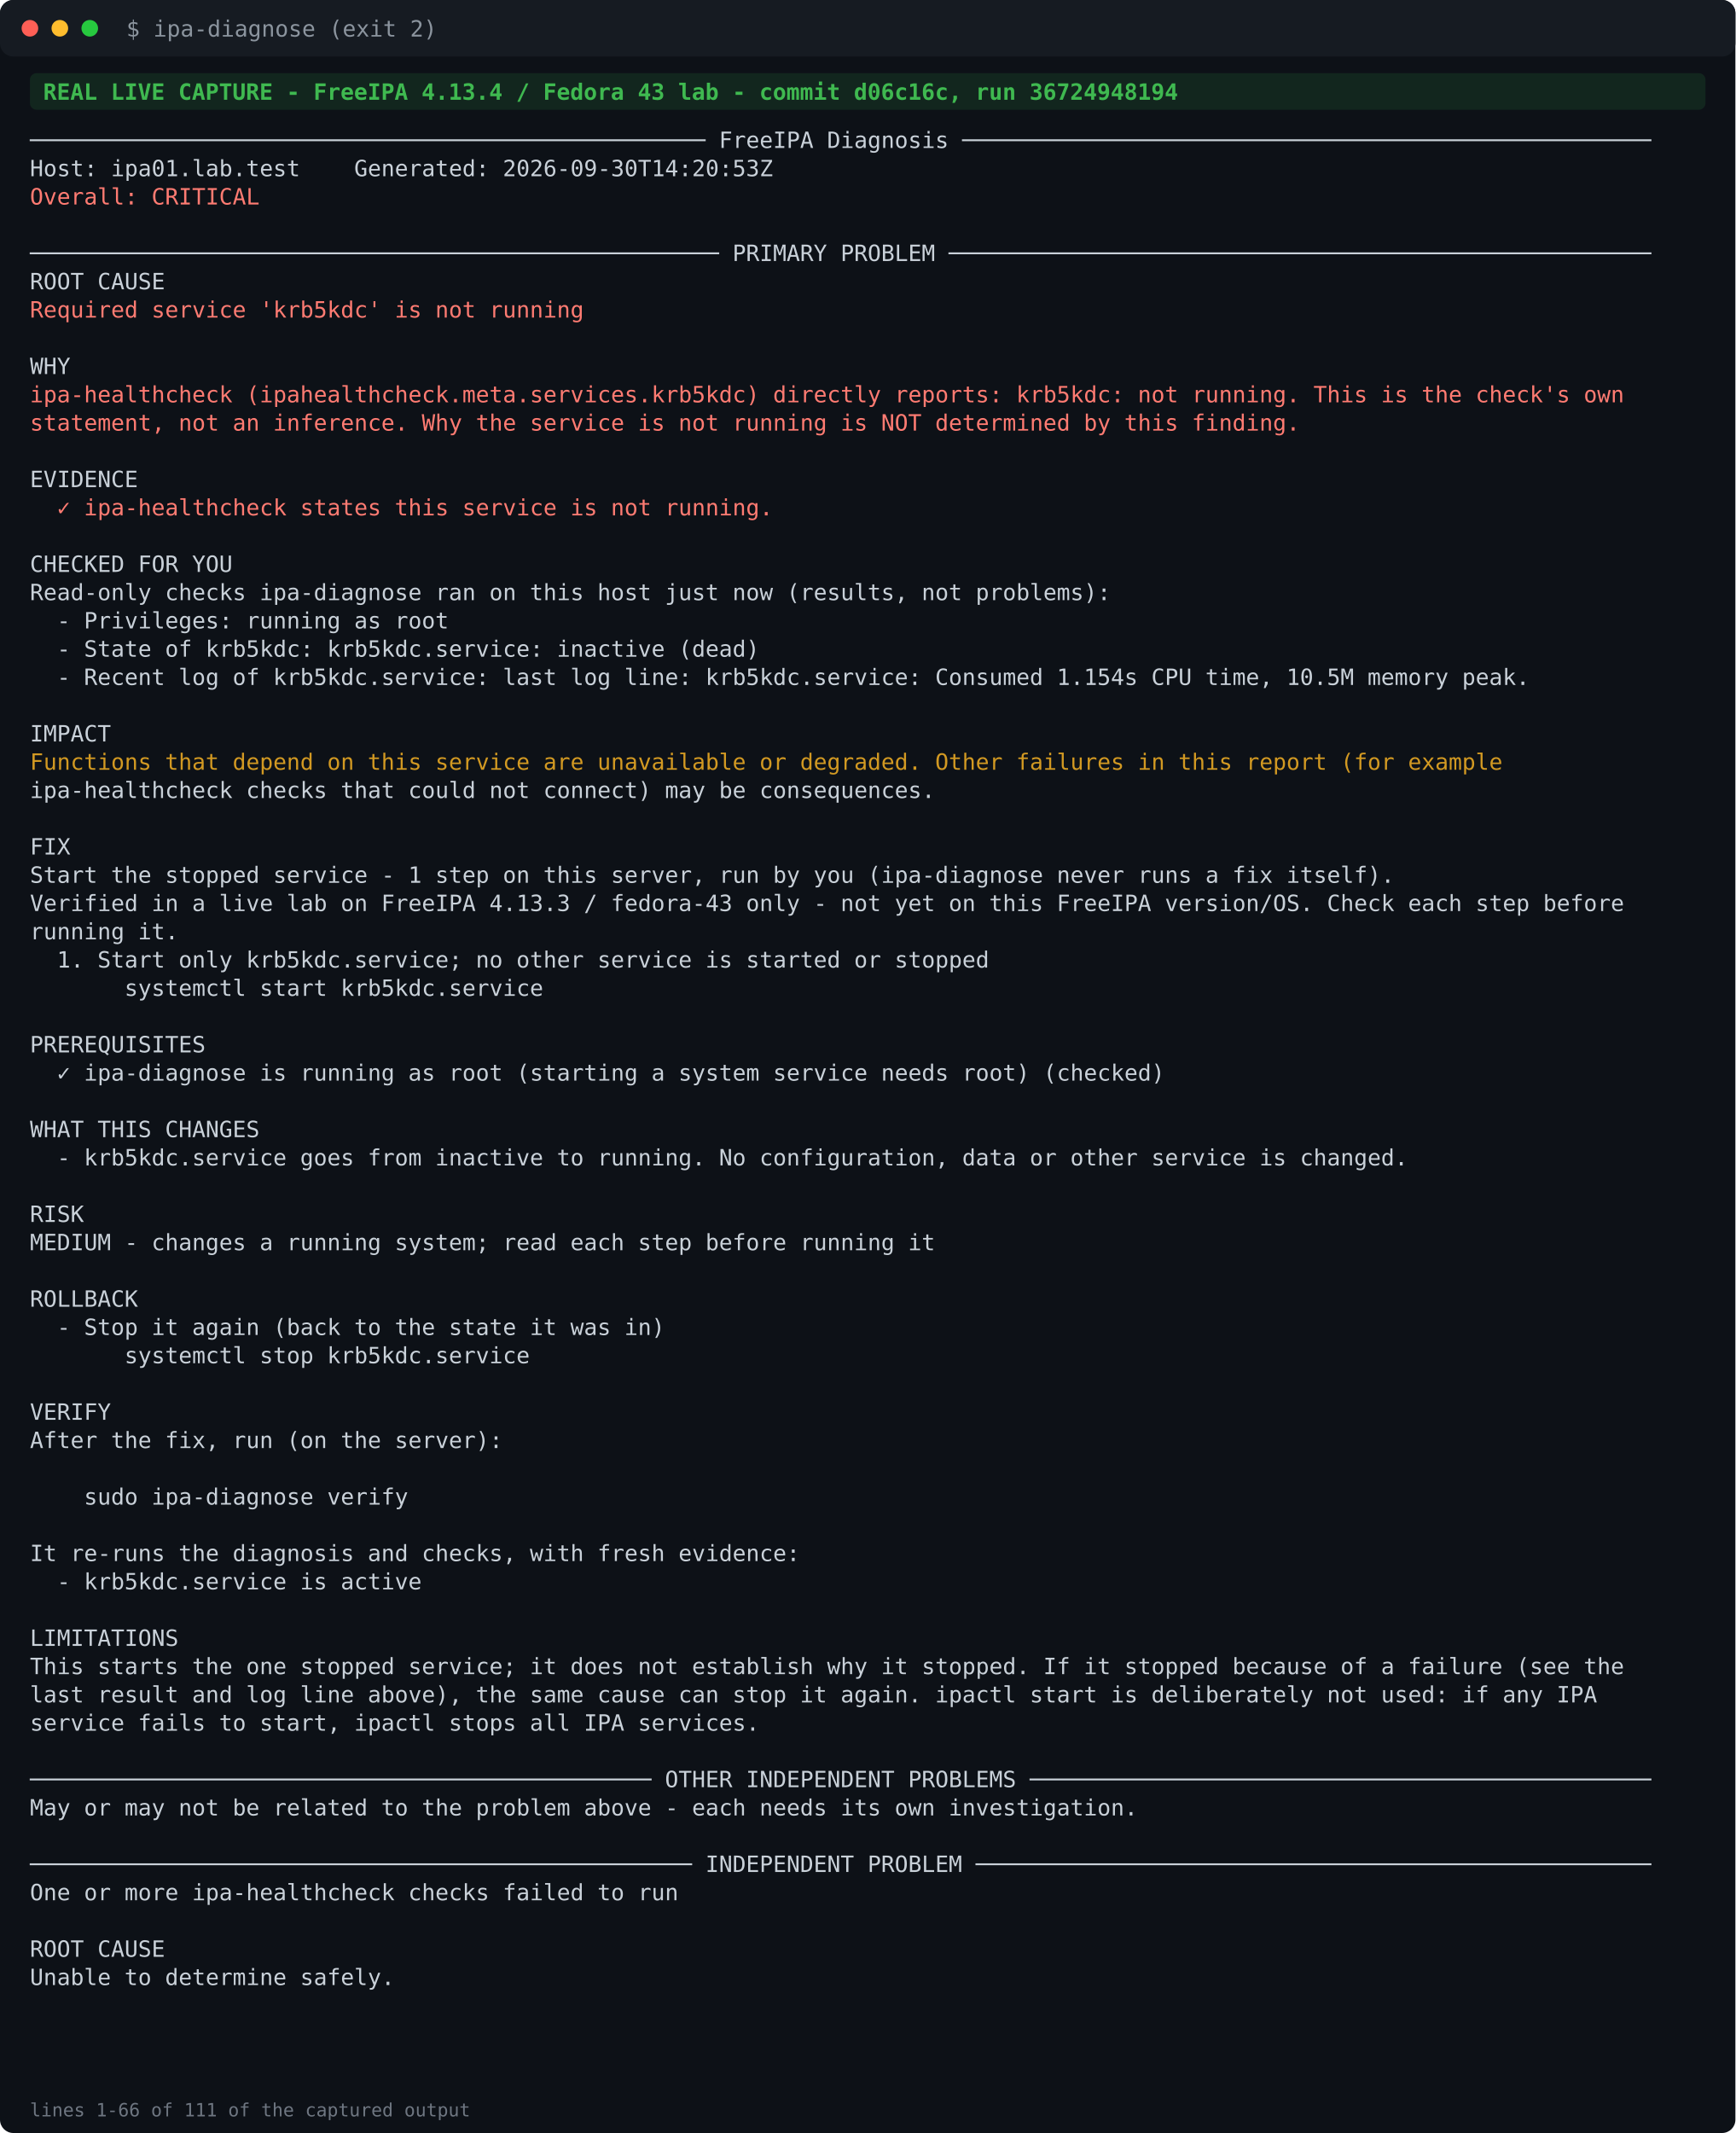
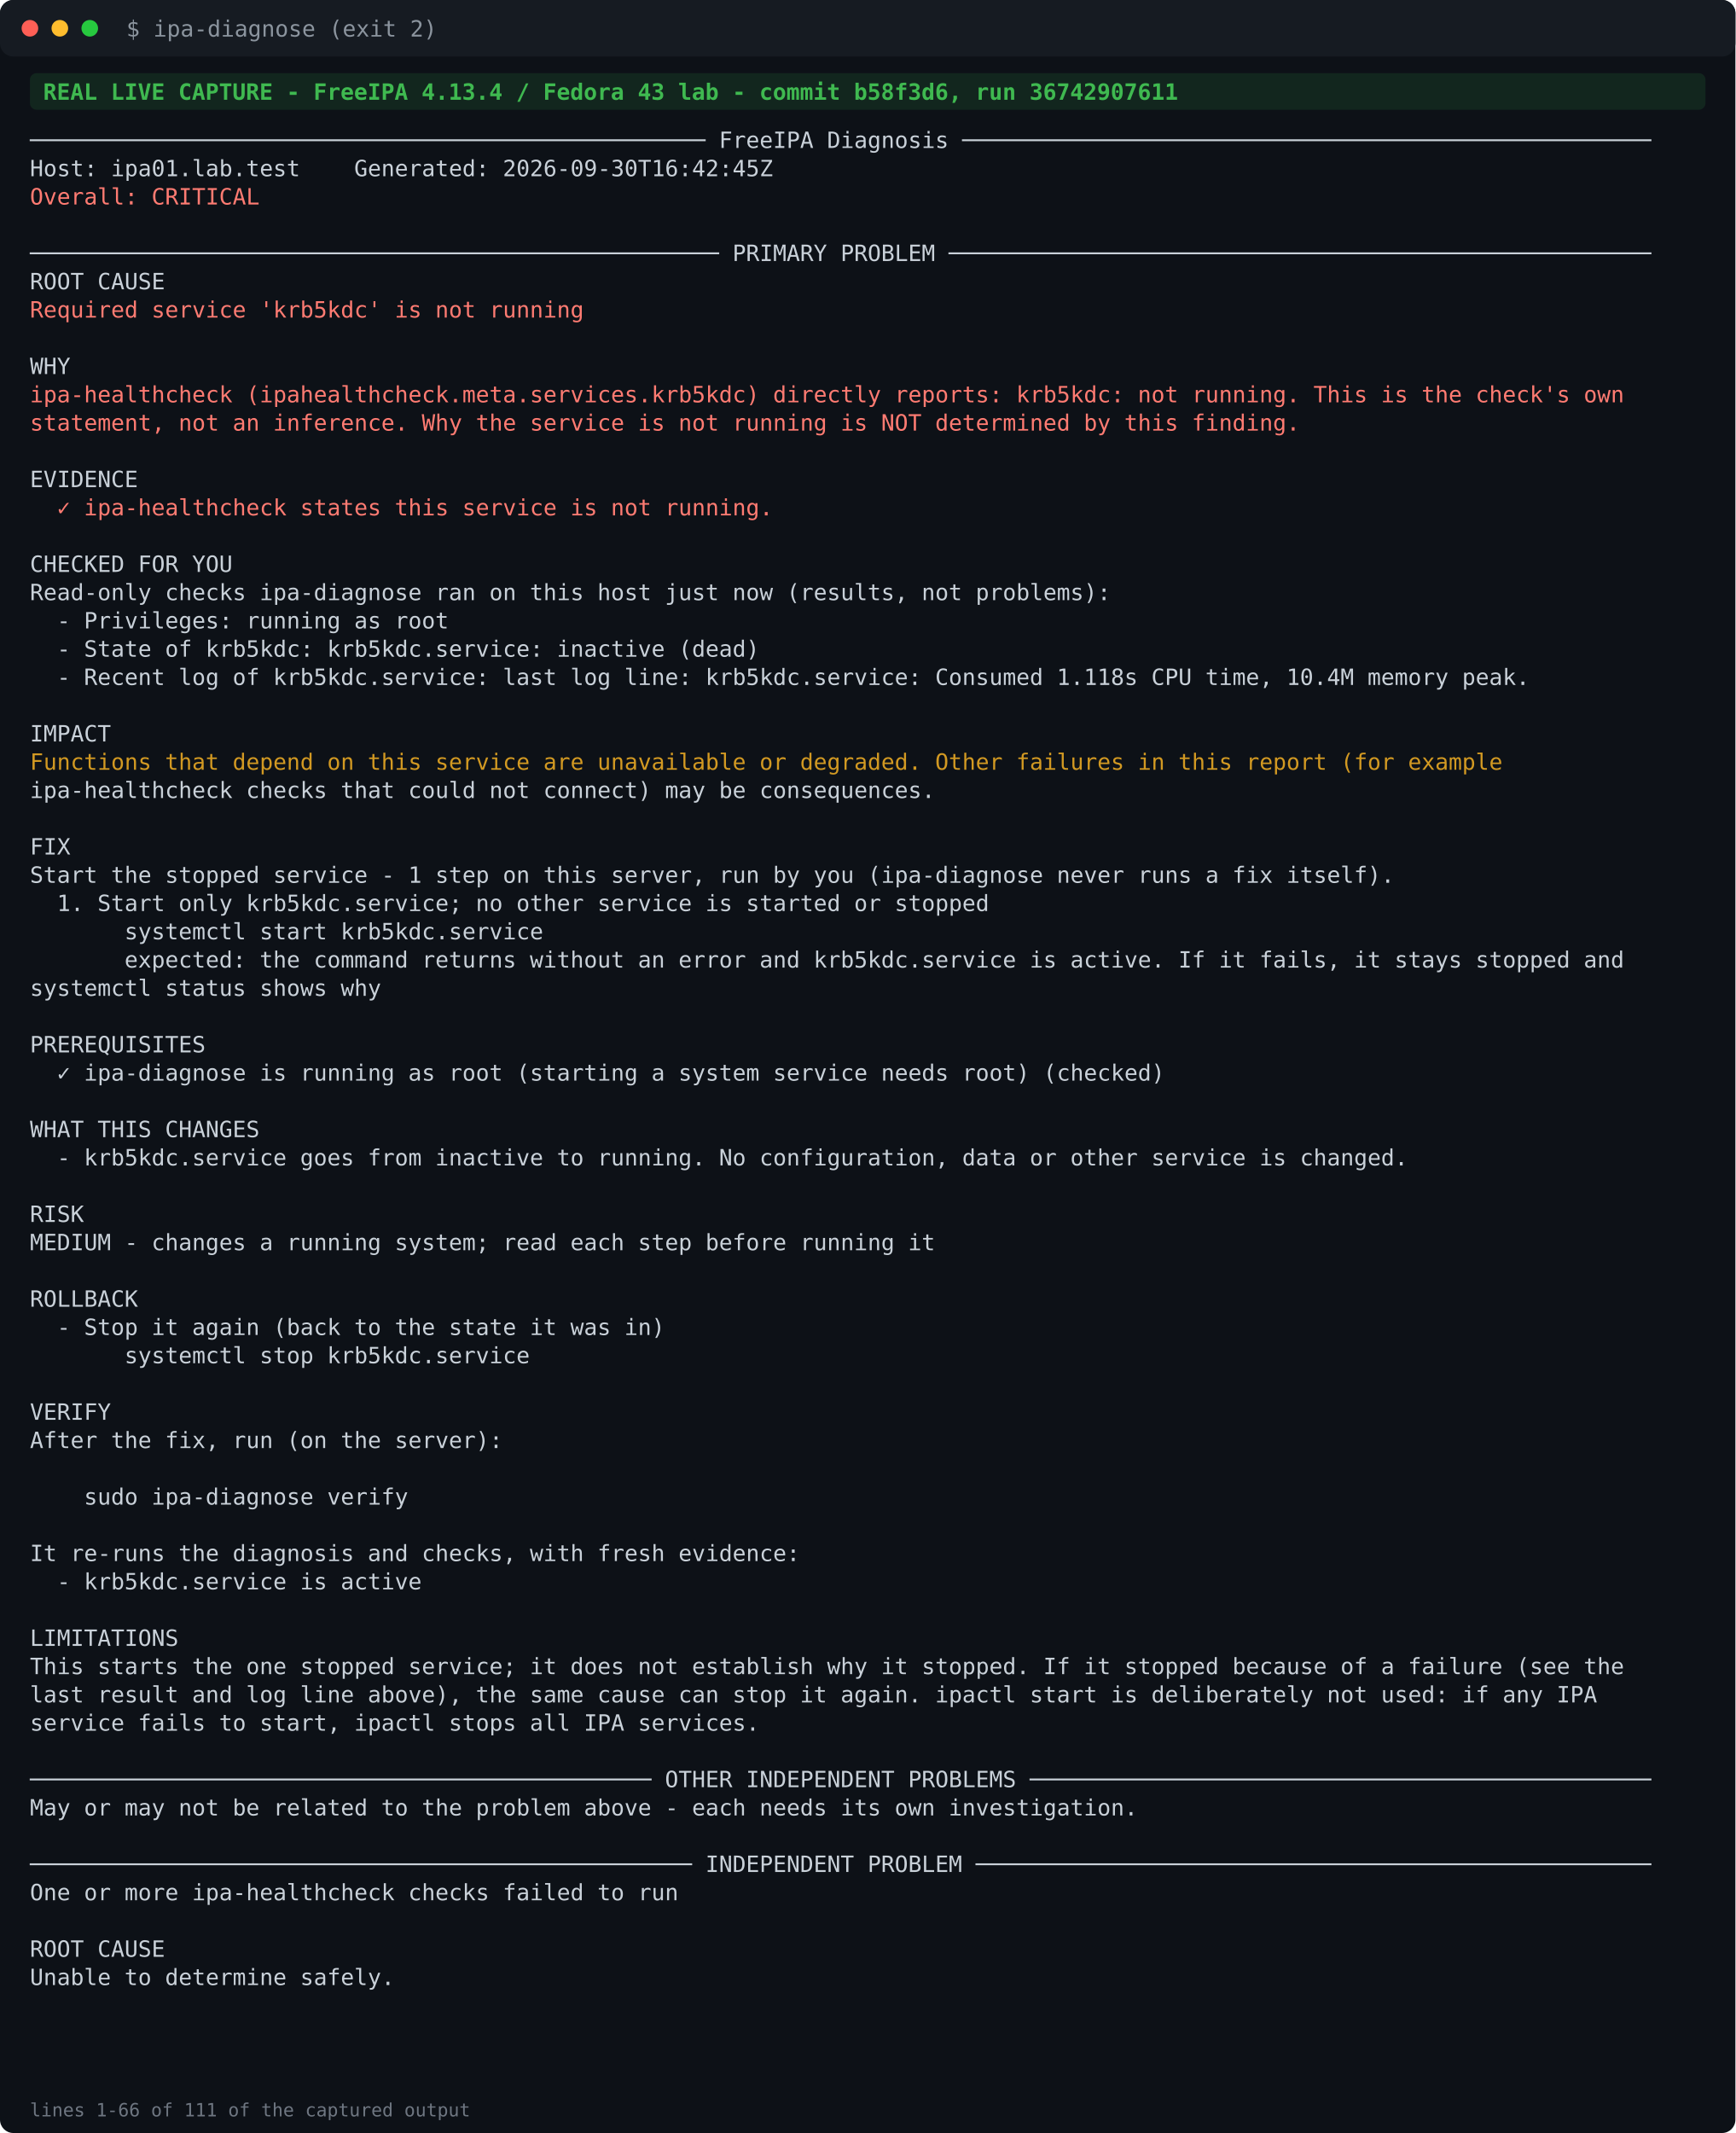
<svg xmlns="http://www.w3.org/2000/svg" width="1044" height="1283" viewBox="0 0 1044 1283" font-family="Consolas, Menlo, 'DejaVu Sans Mono', monospace" font-size="13.5">
  <rect width="1044" height="1283" rx="8" fill="#0d1117" />
  <rect width="1044" height="34" rx="8" fill="#161b22" />
  <circle cx="18" cy="17" r="5" fill="#ff5f56" />
  <circle cx="36" cy="17" r="5" fill="#ffbd2e" />
  <circle cx="54" cy="17" r="5" fill="#27c93f" />
  <text x="76" y="22" fill="#8b949e">$ ipa-diagnose   (exit 2)</text>
  <rect x="18" y="44" width="1008" height="22" rx="4" fill="#12261e" />
-   <text x="26" y="60" fill="#3fb950" font-weight="bold">REAL LIVE CAPTURE - FreeIPA 4.13.4 / Fedora 43 lab - commit d06c16c, run 36724948194</text>
+   <text x="26" y="60" fill="#3fb950" font-weight="bold">REAL LIVE CAPTURE - FreeIPA 4.13.4 / Fedora 43 lab - commit b58f3d6, run 36742907611</text>
  <text x="18" y="89" fill="#c9d1d9" xml:space="preserve">────────────────────────────────────────────────── FreeIPA Diagnosis ───────────────────────────────────────────────────</text>
-   <text x="18" y="106" fill="#c9d1d9" xml:space="preserve">Host: ipa01.lab.test    Generated: 2026-09-30T14:20:53Z</text>
+   <text x="18" y="106" fill="#c9d1d9" xml:space="preserve">Host: ipa01.lab.test    Generated: 2026-09-30T16:42:45Z</text>
  <text x="18" y="123" fill="#ff7b72" xml:space="preserve">Overall: CRITICAL</text>
  <text x="18" y="140" fill="#c9d1d9" xml:space="preserve" />
  <text x="18" y="157" fill="#c9d1d9" xml:space="preserve">─────────────────────────────────────────────────── PRIMARY PROBLEM ────────────────────────────────────────────────────</text>
  <text x="18" y="174" fill="#c9d1d9" xml:space="preserve">ROOT CAUSE</text>
  <text x="18" y="191" fill="#ff7b72" xml:space="preserve">Required service 'krb5kdc' is not running</text>
  <text x="18" y="208" fill="#c9d1d9" xml:space="preserve" />
  <text x="18" y="225" fill="#c9d1d9" xml:space="preserve">WHY</text>
  <text x="18" y="242" fill="#ff7b72" xml:space="preserve">ipa-healthcheck (ipahealthcheck.meta.services.krb5kdc) directly reports: krb5kdc: not running. This is the check's own </text>
  <text x="18" y="259" fill="#ff7b72" xml:space="preserve">statement, not an inference. Why the service is not running is NOT determined by this finding.</text>
  <text x="18" y="276" fill="#c9d1d9" xml:space="preserve" />
  <text x="18" y="293" fill="#c9d1d9" xml:space="preserve">EVIDENCE</text>
  <text x="18" y="310" fill="#ff7b72" xml:space="preserve">  ✓ ipa-healthcheck states this service is not running.</text>
  <text x="18" y="327" fill="#c9d1d9" xml:space="preserve" />
  <text x="18" y="344" fill="#c9d1d9" xml:space="preserve">CHECKED FOR YOU</text>
  <text x="18" y="361" fill="#c9d1d9" xml:space="preserve">Read-only checks ipa-diagnose ran on this host just now (results, not problems):</text>
  <text x="18" y="378" fill="#c9d1d9" xml:space="preserve">  - Privileges: running as root</text>
  <text x="18" y="395" fill="#c9d1d9" xml:space="preserve">  - State of krb5kdc: krb5kdc.service: inactive (dead)</text>
-   <text x="18" y="412" fill="#c9d1d9" xml:space="preserve">  - Recent log of krb5kdc.service: last log line: krb5kdc.service: Consumed 1.154s CPU time, 10.5M memory peak.</text>
+   <text x="18" y="412" fill="#c9d1d9" xml:space="preserve">  - Recent log of krb5kdc.service: last log line: krb5kdc.service: Consumed 1.118s CPU time, 10.4M memory peak.</text>
  <text x="18" y="429" fill="#c9d1d9" xml:space="preserve" />
  <text x="18" y="446" fill="#c9d1d9" xml:space="preserve">IMPACT</text>
  <text x="18" y="463" fill="#d29922" xml:space="preserve">Functions that depend on this service are unavailable or degraded. Other failures in this report (for example </text>
  <text x="18" y="480" fill="#c9d1d9" xml:space="preserve">ipa-healthcheck checks that could not connect) may be consequences.</text>
  <text x="18" y="497" fill="#c9d1d9" xml:space="preserve" />
  <text x="18" y="514" fill="#c9d1d9" xml:space="preserve">FIX</text>
  <text x="18" y="531" fill="#c9d1d9" xml:space="preserve">Start the stopped service - 1 step on this server, run by you (ipa-diagnose never runs a fix itself).</text>
-   <text x="18" y="548" fill="#c9d1d9" xml:space="preserve">Verified in a live lab on FreeIPA 4.13.3 / fedora-43 only - not yet on this FreeIPA version/OS. Check each step before </text>
-   <text x="18" y="565" fill="#c9d1d9" xml:space="preserve">running it.</text>
-   <text x="18" y="582" fill="#c9d1d9" xml:space="preserve">  1. Start only krb5kdc.service; no other service is started or stopped</text>
-   <text x="18" y="599" fill="#c9d1d9" xml:space="preserve">       systemctl start krb5kdc.service</text>
+   <text x="18" y="548" fill="#c9d1d9" xml:space="preserve">  1. Start only krb5kdc.service; no other service is started or stopped</text>
+   <text x="18" y="565" fill="#c9d1d9" xml:space="preserve">       systemctl start krb5kdc.service</text>
+   <text x="18" y="582" fill="#c9d1d9" xml:space="preserve">       expected: the command returns without an error and krb5kdc.service is active. If it fails, it stays stopped and </text>
+   <text x="18" y="599" fill="#c9d1d9" xml:space="preserve">systemctl status shows why</text>
  <text x="18" y="616" fill="#c9d1d9" xml:space="preserve" />
  <text x="18" y="633" fill="#c9d1d9" xml:space="preserve">PREREQUISITES</text>
  <text x="18" y="650" fill="#c9d1d9" xml:space="preserve">  ✓ ipa-diagnose is running as root (starting a system service needs root) (checked)</text>
  <text x="18" y="667" fill="#c9d1d9" xml:space="preserve" />
  <text x="18" y="684" fill="#c9d1d9" xml:space="preserve">WHAT THIS CHANGES</text>
  <text x="18" y="701" fill="#c9d1d9" xml:space="preserve">  - krb5kdc.service goes from inactive to running. No configuration, data or other service is changed.</text>
  <text x="18" y="718" fill="#c9d1d9" xml:space="preserve" />
  <text x="18" y="735" fill="#c9d1d9" xml:space="preserve">RISK</text>
  <text x="18" y="752" fill="#c9d1d9" xml:space="preserve">MEDIUM - changes a running system; read each step before running it</text>
  <text x="18" y="769" fill="#c9d1d9" xml:space="preserve" />
  <text x="18" y="786" fill="#c9d1d9" xml:space="preserve">ROLLBACK</text>
  <text x="18" y="803" fill="#c9d1d9" xml:space="preserve">  - Stop it again (back to the state it was in)</text>
  <text x="18" y="820" fill="#c9d1d9" xml:space="preserve">       systemctl stop krb5kdc.service</text>
  <text x="18" y="837" fill="#c9d1d9" xml:space="preserve" />
  <text x="18" y="854" fill="#c9d1d9" xml:space="preserve">VERIFY</text>
  <text x="18" y="871" fill="#c9d1d9" xml:space="preserve">After the fix, run (on the server):</text>
  <text x="18" y="888" fill="#c9d1d9" xml:space="preserve" />
  <text x="18" y="905" fill="#c9d1d9" xml:space="preserve">    sudo ipa-diagnose verify</text>
  <text x="18" y="922" fill="#c9d1d9" xml:space="preserve" />
  <text x="18" y="939" fill="#c9d1d9" xml:space="preserve">It re-runs the diagnosis and checks, with fresh evidence:</text>
  <text x="18" y="956" fill="#c9d1d9" xml:space="preserve">  - krb5kdc.service is active</text>
  <text x="18" y="973" fill="#c9d1d9" xml:space="preserve" />
  <text x="18" y="990" fill="#c9d1d9" xml:space="preserve">LIMITATIONS</text>
  <text x="18" y="1007" fill="#c9d1d9" xml:space="preserve">This starts the one stopped service; it does not establish why it stopped. If it stopped because of a failure (see the </text>
  <text x="18" y="1024" fill="#c9d1d9" xml:space="preserve">last result and log line above), the same cause can stop it again. ipactl start is deliberately not used: if any IPA </text>
  <text x="18" y="1041" fill="#c9d1d9" xml:space="preserve">service fails to start, ipactl stops all IPA services.</text>
  <text x="18" y="1058" fill="#c9d1d9" xml:space="preserve" />
  <text x="18" y="1075" fill="#c9d1d9" xml:space="preserve">────────────────────────────────────────────── OTHER INDEPENDENT PROBLEMS ──────────────────────────────────────────────</text>
  <text x="18" y="1092" fill="#c9d1d9" xml:space="preserve">May or may not be related to the problem above - each needs its own investigation.</text>
  <text x="18" y="1109" fill="#c9d1d9" xml:space="preserve" />
  <text x="18" y="1126" fill="#c9d1d9" xml:space="preserve">───────────────────────────────────────────────── INDEPENDENT PROBLEM ──────────────────────────────────────────────────</text>
  <text x="18" y="1143" fill="#c9d1d9" xml:space="preserve">One or more ipa-healthcheck checks failed to run</text>
  <text x="18" y="1160" fill="#c9d1d9" xml:space="preserve" />
  <text x="18" y="1177" fill="#c9d1d9" xml:space="preserve">ROOT CAUSE</text>
  <text x="18" y="1194" fill="#c9d1d9" xml:space="preserve">Unable to determine safely.</text>
  <text x="18" y="1273" fill="#6e7681" font-size="11">lines 1-66 of 111 of the captured output</text>
</svg>
